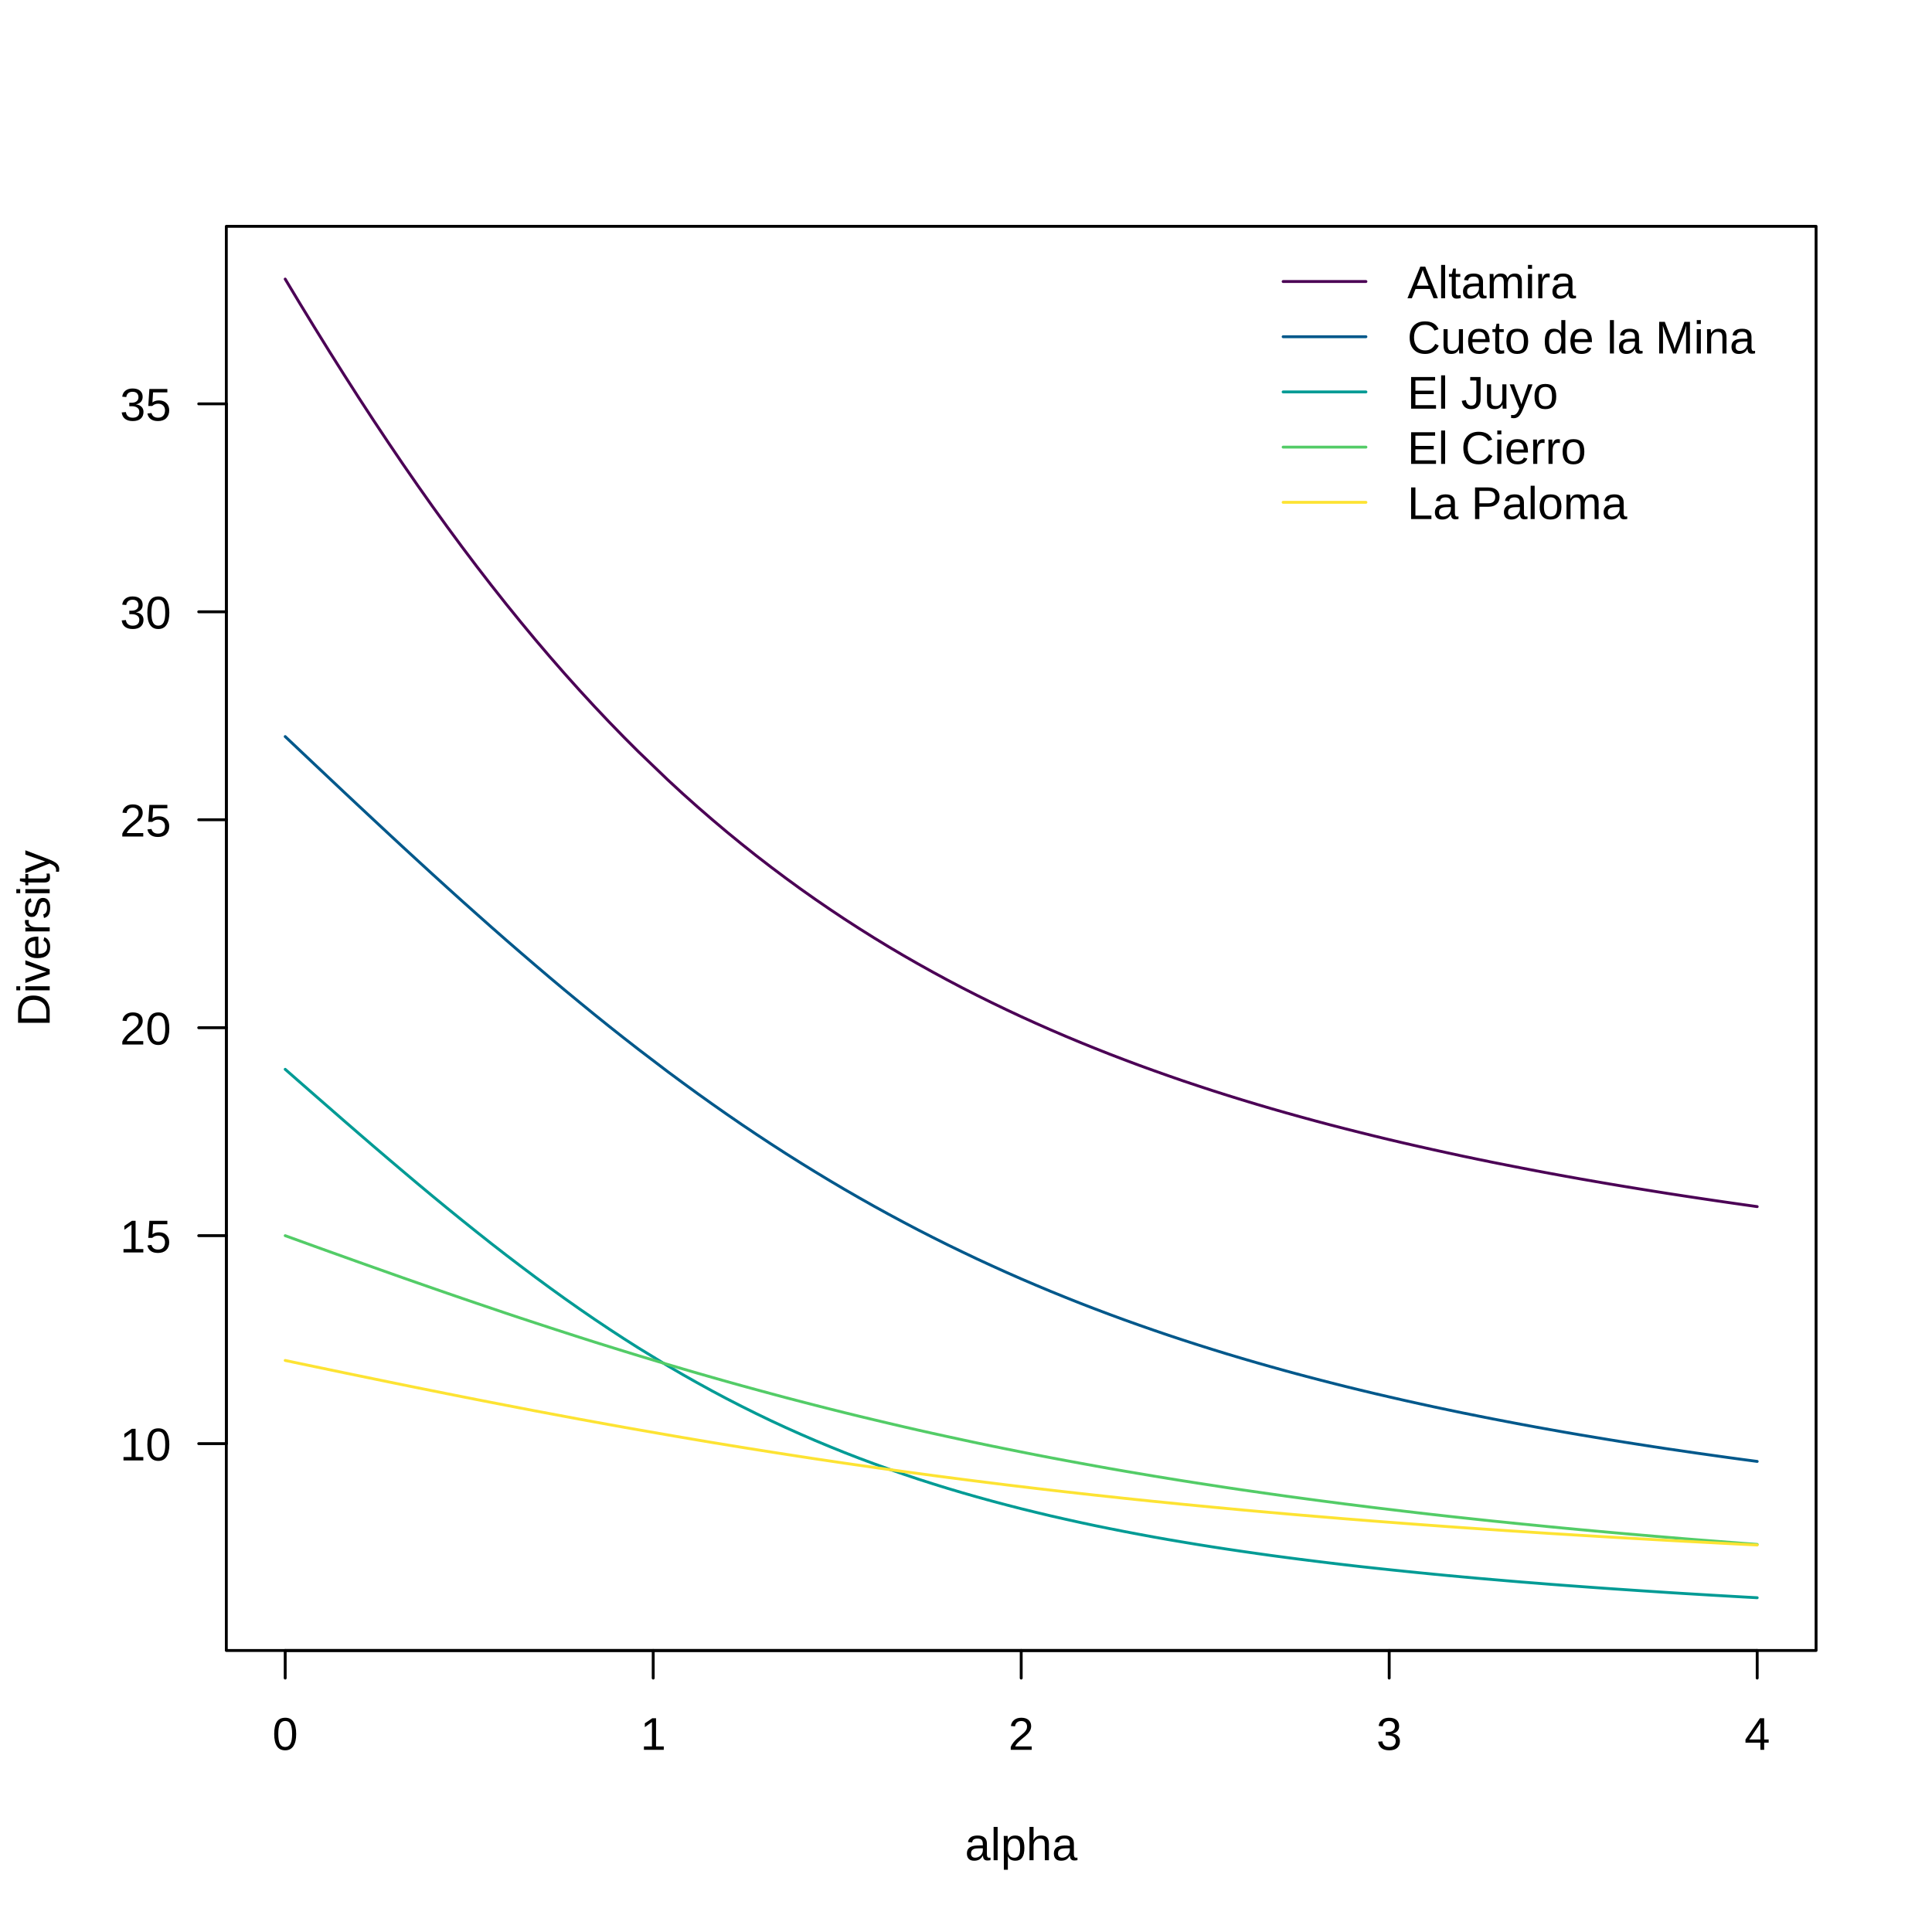
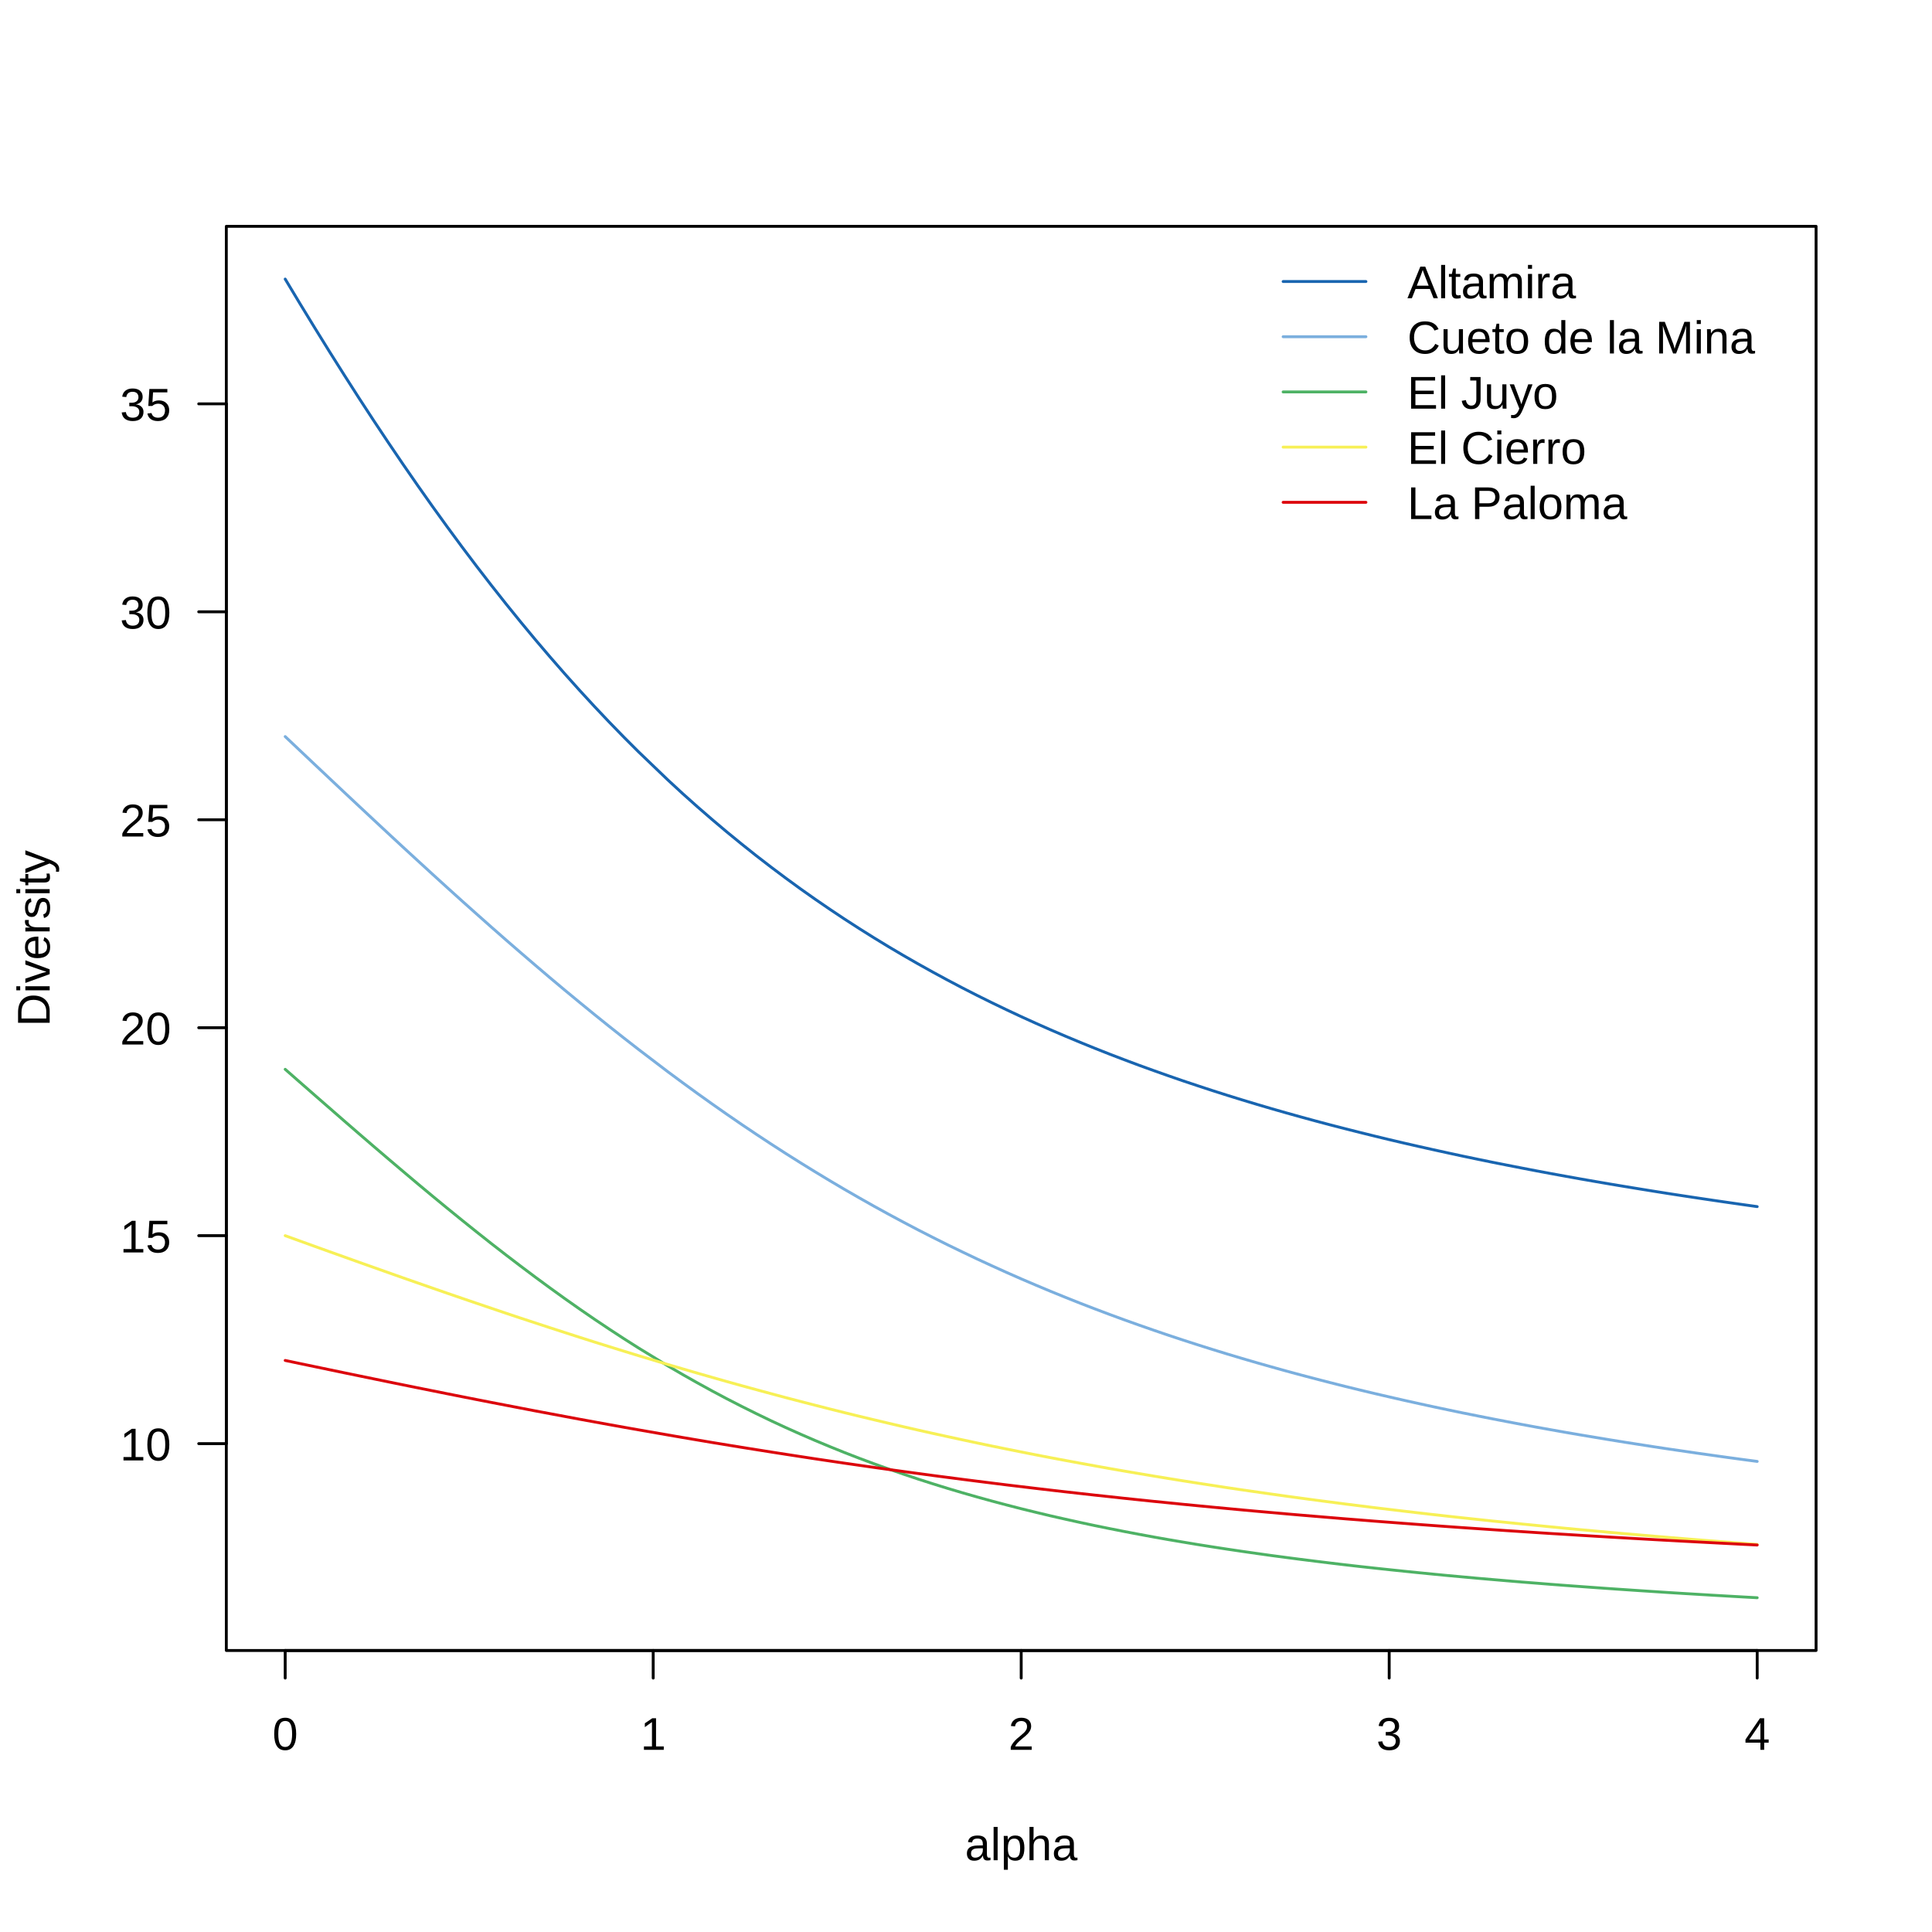
<svg xmlns="http://www.w3.org/2000/svg" class="svglite" width="504.00pt" height="504.00pt" viewBox="0 0 504.00 504.00">
  <defs>
    <style type="text/css">
    .svglite line, .svglite polyline, .svglite polygon, .svglite path, .svglite rect, .svglite circle {
      fill: none;
      stroke: #000000;
      stroke-linecap: round;
      stroke-linejoin: round;
      stroke-miterlimit: 10.00;
    }
    .svglite text {
      white-space: pre;
    }
  </style>
  </defs>
  <rect width="100%" height="100%" style="stroke: none; fill: #FFFFFF;" />
  <defs>
    <clipPath id="cpMC4wMHw1MDQuMDB8MC4wMHw1MDQuMDA=">
      <rect x="0.00" y="0.00" width="504.00" height="504.00" />
    </clipPath>
  </defs>
  <g clip-path="url(#cpMC4wMHw1MDQuMDB8MC4wMHw1MDQuMDA=)">
</g>
  <defs>
    <clipPath id="cpNTkuMDR8NDczLjc2fDU5LjA0fDQzMC41Ng==">
      <rect x="59.04" y="59.04" width="414.72" height="371.52" />
    </clipPath>
  </defs>
  <g clip-path="url(#cpNTkuMDR8NDczLjc2fDU5LjA0fDQzMC41Ng==)">
-     <polyline points="74.40,72.80 78.24,79.19 82.08,85.48 85.92,91.68 89.76,97.77 93.60,103.77 97.44,109.65 101.28,115.42 105.12,121.09 108.96,126.64 112.80,132.08 116.64,137.40 120.48,142.61 124.32,147.70 128.16,152.67 132.00,157.53 135.84,162.27 139.68,166.90 143.52,171.41 147.36,175.81 151.20,180.09 155.04,184.26 158.88,188.32 162.72,192.27 166.56,196.11 174.24,203.48 178.08,207.02 181.92,210.45 185.76,213.78 189.60,217.02 193.44,220.16 197.28,223.22 201.12,226.18 204.96,229.06 208.80,231.86 212.64,234.57 216.48,237.20 220.32,239.76 224.16,242.24 228.00,244.65 231.84,246.99 235.68,249.26 239.52,251.46 243.36,253.60 247.20,255.68 251.04,257.70 254.88,259.66 258.72,261.56 262.56,263.41 266.40,265.21 270.24,266.95 274.08,268.65 277.92,270.30 281.76,271.90 285.60,273.46 289.44,274.98 293.28,276.45 297.12,277.89 300.96,279.28 304.80,280.64 308.64,281.97 312.48,283.25 316.32,284.51 320.16,285.73 324.00,286.92 327.84,288.08 331.68,289.21 335.52,290.31 339.36,291.38 343.20,292.43 347.04,293.45 350.88,294.44 354.72,295.41 358.56,296.36 362.40,297.29 366.24,298.19 370.08,299.07 373.92,299.93 377.76,300.77 381.60,301.60 385.44,302.40 389.28,303.19 393.12,303.95 396.96,304.70 400.80,305.44 404.64,306.16 408.48,306.86 412.32,307.55 416.16,308.22 420.00,308.88 423.84,309.52 427.68,310.15 431.52,310.77 435.36,311.38 439.20,311.97 443.04,312.55 446.88,313.12 450.72,313.68 454.56,314.23 458.40,314.77 " style="stroke-width: 0.75; stroke: #4B0055;" />
-     <polyline points="74.40,192.15 78.24,195.78 82.08,199.41 85.92,203.03 89.76,206.65 93.60,210.25 97.44,213.84 101.28,217.42 105.12,220.98 108.96,224.51 112.80,228.03 116.64,231.52 120.48,234.99 124.32,238.42 128.16,241.83 132.00,245.20 135.84,248.53 139.68,251.83 143.52,255.10 147.36,258.32 151.20,261.49 155.04,264.63 158.88,267.72 162.72,270.76 166.56,273.75 174.24,279.60 178.08,282.44 181.92,285.24 185.76,287.98 189.60,290.67 193.44,293.31 197.28,295.89 201.12,298.42 204.96,300.90 208.80,303.32 212.64,305.69 216.48,308.01 220.32,310.28 224.16,312.49 228.00,314.66 231.84,316.77 235.68,318.83 239.52,320.85 243.36,322.81 247.20,324.73 251.04,326.59 254.88,328.42 258.72,330.19 262.56,331.93 266.40,333.62 270.24,335.26 274.08,336.87 277.92,338.43 281.76,339.96 285.60,341.44 289.44,342.89 293.28,344.30 297.12,345.67 300.96,347.01 304.80,348.32 308.64,349.59 312.48,350.83 316.32,352.04 320.16,353.22 324.00,354.37 327.84,355.49 331.68,356.58 335.52,357.65 339.36,358.69 343.20,359.70 347.04,360.69 350.88,361.66 354.72,362.60 358.56,363.52 362.40,364.41 366.24,365.29 370.08,366.14 373.92,366.98 377.76,367.79 381.60,368.59 385.44,369.36 389.28,370.12 393.12,370.86 396.96,371.59 400.80,372.30 404.64,372.99 408.48,373.67 412.32,374.33 416.16,374.97 420.00,375.61 423.84,376.23 427.68,376.83 431.52,377.43 435.36,378.01 439.20,378.57 443.04,379.13 446.88,379.67 450.72,380.21 454.56,380.73 458.40,381.24 " style="stroke-width: 0.75; stroke: #00588B;" />
-     <polyline points="74.40,278.95 78.24,282.32 82.08,285.68 85.92,289.03 89.76,292.38 93.60,295.71 97.44,299.02 101.28,302.30 105.12,305.56 108.96,308.80 112.80,312.00 116.64,315.16 120.48,318.28 124.32,321.36 128.16,324.40 132.00,327.38 135.84,330.31 139.68,333.19 143.52,336.01 147.36,338.78 151.20,341.48 155.04,344.12 158.88,346.69 162.72,349.20 166.56,351.64 174.24,356.33 178.08,358.57 181.92,360.74 185.76,362.85 189.60,364.89 193.44,366.86 197.28,368.77 201.12,370.62 204.96,372.40 208.80,374.12 212.64,375.78 216.48,377.38 220.32,378.93 224.16,380.42 228.00,381.85 231.84,383.23 235.68,384.56 239.52,385.85 243.36,387.08 247.20,388.27 251.04,389.41 254.88,390.51 258.72,391.57 262.56,392.59 266.40,393.58 270.24,394.52 274.08,395.44 277.92,396.31 281.76,397.16 285.60,397.98 289.44,398.76 293.28,399.52 297.12,400.25 300.96,400.96 304.80,401.64 308.64,402.29 312.48,402.93 316.32,403.54 320.16,404.13 324.00,404.70 327.84,405.25 331.68,405.79 335.52,406.30 339.36,406.80 343.20,407.28 347.04,407.75 350.88,408.21 354.72,408.65 358.56,409.07 362.40,409.48 366.24,409.88 370.08,410.27 373.92,410.65 377.76,411.02 381.60,411.37 385.44,411.72 389.28,412.05 393.12,412.38 396.96,412.70 400.80,413.00 404.64,413.31 408.48,413.60 412.32,413.88 416.16,414.16 420.00,414.43 423.84,414.69 427.68,414.95 431.52,415.20 435.36,415.45 439.20,415.69 443.04,415.92 446.88,416.15 450.72,416.37 454.56,416.59 458.40,416.80 " style="stroke-width: 0.75; stroke: #009B95;" />
-     <polyline points="74.40,322.35 78.24,323.74 82.08,325.13 85.92,326.51 89.76,327.88 93.60,329.26 97.44,330.62 101.28,331.98 105.12,333.34 108.96,334.68 112.80,336.02 116.64,337.35 120.48,338.67 124.32,339.98 128.16,341.28 132.00,342.58 135.84,343.86 139.68,345.12 143.52,346.38 147.36,347.62 151.20,348.86 155.04,350.08 158.88,351.28 162.72,352.47 166.56,353.65 174.24,355.96 178.08,357.09 181.92,358.21 185.76,359.31 189.60,360.40 193.44,361.47 197.28,362.52 201.12,363.56 204.96,364.59 208.80,365.59 212.64,366.58 216.48,367.56 220.32,368.52 224.16,369.46 228.00,370.38 231.84,371.29 235.68,372.19 239.52,373.07 243.36,373.93 247.20,374.77 251.04,375.60 254.88,376.42 258.72,377.22 262.56,378.00 266.40,378.77 270.24,379.53 274.08,380.27 277.92,380.99 281.76,381.70 285.60,382.40 289.44,383.09 293.28,383.76 297.12,384.41 300.96,385.06 304.80,385.69 308.64,386.31 312.48,386.91 316.32,387.50 320.16,388.09 324.00,388.66 327.84,389.21 331.68,389.76 335.52,390.30 339.36,390.82 343.20,391.34 347.04,391.84 350.88,392.34 354.72,392.82 358.56,393.30 362.40,393.76 366.24,394.22 370.08,394.67 373.92,395.11 377.76,395.54 381.60,395.96 385.44,396.37 389.28,396.78 393.12,397.17 396.96,397.56 400.80,397.94 404.64,398.32 408.48,398.69 412.32,399.05 416.16,399.40 420.00,399.75 423.84,400.09 427.68,400.42 431.52,400.75 435.36,401.07 439.20,401.39 443.04,401.70 446.88,402.00 450.72,402.30 454.56,402.60 458.40,402.89 " style="stroke-width: 0.75; stroke: #53CC67;" />
-     <polyline points="74.40,354.90 78.24,355.71 82.08,356.51 85.92,357.31 89.76,358.11 93.60,358.90 97.44,359.69 101.28,360.48 105.12,361.26 108.96,362.04 112.80,362.81 116.64,363.58 120.48,364.34 124.32,365.10 128.16,365.85 132.00,366.59 135.84,367.33 139.68,368.07 143.52,368.79 147.36,369.51 151.20,370.23 155.04,370.93 158.88,371.63 162.72,372.32 166.56,373.00 174.24,374.34 178.08,375.00 181.92,375.65 185.76,376.30 189.60,376.93 193.44,377.56 197.28,378.17 201.12,378.78 204.96,379.38 208.80,379.97 212.64,380.56 216.48,381.13 220.32,381.70 224.16,382.25 228.00,382.80 231.84,383.34 235.68,383.87 239.52,384.39 243.36,384.91 247.20,385.41 251.04,385.91 254.88,386.40 258.72,386.88 262.56,387.36 266.40,387.82 270.24,388.28 274.08,388.73 277.92,389.17 281.76,389.60 285.60,390.03 289.44,390.44 293.28,390.86 297.12,391.26 300.96,391.66 304.80,392.04 308.64,392.43 312.48,392.80 316.32,393.17 320.16,393.53 324.00,393.89 327.84,394.24 331.68,394.58 335.52,394.92 339.36,395.25 343.20,395.57 347.04,395.89 350.88,396.21 354.72,396.51 358.56,396.82 362.40,397.11 366.24,397.40 370.08,397.69 373.92,397.97 377.76,398.25 381.60,398.52 385.44,398.78 389.28,399.04 393.12,399.30 396.96,399.55 400.80,399.80 404.64,400.05 408.48,400.28 412.32,400.52 416.16,400.75 420.00,400.98 423.84,401.20 427.68,401.42 431.52,401.64 435.36,401.85 439.20,402.06 443.04,402.26 446.88,402.46 450.72,402.66 454.56,402.86 458.40,403.05 " style="stroke-width: 0.75; stroke: #FDE333;" />
+     <polyline points="74.40,72.80 78.24,79.19 82.08,85.48 85.92,91.68 89.76,97.77 93.60,103.77 97.44,109.65 101.28,115.42 105.12,121.09 108.96,126.64 112.80,132.08 116.64,137.40 120.48,142.61 124.32,147.70 128.16,152.67 132.00,157.53 135.84,162.27 139.68,166.90 143.52,171.41 147.36,175.81 151.20,180.09 155.04,184.26 158.88,188.32 162.72,192.27 166.56,196.11 174.24,203.48 178.08,207.02 181.92,210.45 185.76,213.78 189.60,217.02 193.44,220.16 197.28,223.22 201.12,226.18 204.96,229.06 208.80,231.86 212.64,234.57 216.48,237.20 220.32,239.76 224.16,242.24 228.00,244.65 231.84,246.99 235.68,249.26 239.52,251.46 243.36,253.60 247.20,255.68 251.04,257.70 254.88,259.66 258.72,261.56 262.56,263.41 266.40,265.21 270.24,266.95 274.08,268.65 277.92,270.30 281.76,271.90 285.60,273.46 289.44,274.98 293.28,276.45 297.12,277.89 300.96,279.28 304.80,280.64 308.64,281.97 312.48,283.25 316.32,284.51 320.16,285.73 324.00,286.92 327.84,288.08 331.68,289.21 335.52,290.31 339.36,291.38 343.20,292.43 347.04,293.45 350.88,294.44 354.72,295.41 358.56,296.36 362.40,297.29 366.24,298.19 370.08,299.07 373.92,299.93 377.76,300.77 381.60,301.60 385.44,302.40 389.28,303.19 393.12,303.95 396.96,304.70 400.80,305.44 404.64,306.16 408.48,306.86 412.32,307.55 416.16,308.22 420.00,308.88 423.84,309.52 427.68,310.15 431.52,310.77 435.36,311.38 439.20,311.97 443.04,312.55 446.88,313.12 450.72,313.68 454.56,314.23 458.40,314.77 " style="stroke-width: 0.75; stroke: #1965B0;" />
+     <polyline points="74.40,192.15 78.24,195.78 82.08,199.41 85.92,203.03 89.76,206.65 93.60,210.25 97.44,213.84 101.28,217.42 105.12,220.98 108.96,224.51 112.80,228.03 116.64,231.52 120.48,234.99 124.32,238.42 128.16,241.83 132.00,245.20 135.84,248.53 139.68,251.83 143.52,255.10 147.36,258.32 151.20,261.49 155.04,264.63 158.88,267.72 162.72,270.76 166.56,273.75 174.24,279.60 178.08,282.44 181.92,285.24 185.76,287.98 189.60,290.67 193.44,293.31 197.28,295.89 201.12,298.42 204.96,300.90 208.80,303.32 212.64,305.69 216.48,308.01 220.32,310.28 224.16,312.49 228.00,314.66 231.84,316.77 235.68,318.83 239.52,320.85 243.36,322.81 247.20,324.73 251.04,326.59 254.88,328.42 258.72,330.19 262.56,331.93 266.40,333.62 270.24,335.26 274.08,336.87 277.92,338.43 281.76,339.96 285.60,341.44 289.44,342.89 293.28,344.30 297.12,345.67 300.96,347.01 304.80,348.32 308.64,349.59 312.48,350.83 316.32,352.04 320.16,353.22 324.00,354.37 327.84,355.49 331.68,356.58 335.52,357.65 339.36,358.69 343.20,359.70 347.04,360.69 350.88,361.66 354.72,362.60 358.56,363.52 362.40,364.41 366.24,365.29 370.08,366.14 373.92,366.98 377.76,367.79 381.60,368.59 385.44,369.36 389.28,370.12 393.12,370.86 396.96,371.59 400.80,372.30 404.64,372.99 408.48,373.67 412.32,374.33 416.16,374.97 420.00,375.61 423.84,376.23 427.68,376.83 431.52,377.43 435.36,378.01 439.20,378.57 443.04,379.13 446.88,379.67 450.72,380.21 454.56,380.73 458.40,381.24 " style="stroke-width: 0.75; stroke: #7BAFDE;" />
+     <polyline points="74.40,278.95 78.24,282.32 82.08,285.68 85.92,289.03 89.76,292.38 93.60,295.71 97.44,299.02 101.28,302.30 105.12,305.56 108.96,308.80 112.80,312.00 116.64,315.16 120.48,318.28 124.32,321.36 128.16,324.40 132.00,327.38 135.84,330.31 139.68,333.19 143.52,336.01 147.36,338.78 151.20,341.48 155.04,344.12 158.88,346.69 162.72,349.20 166.56,351.64 174.24,356.33 178.08,358.57 181.92,360.74 185.76,362.85 189.60,364.89 193.44,366.86 197.28,368.77 201.12,370.62 204.96,372.40 208.80,374.12 212.64,375.78 216.48,377.38 220.32,378.93 224.16,380.42 228.00,381.85 231.84,383.23 235.68,384.56 239.52,385.85 243.36,387.08 247.20,388.27 251.04,389.41 254.88,390.51 258.72,391.57 262.56,392.59 266.40,393.58 270.24,394.52 274.08,395.44 277.92,396.31 281.76,397.16 285.60,397.98 289.44,398.76 293.28,399.52 297.12,400.25 300.96,400.96 304.80,401.64 308.64,402.29 312.48,402.93 316.32,403.54 320.16,404.13 324.00,404.70 327.84,405.25 331.68,405.79 335.52,406.30 339.36,406.80 343.20,407.28 347.04,407.75 350.88,408.21 354.72,408.65 358.56,409.07 362.40,409.48 366.24,409.88 370.08,410.27 373.92,410.65 377.76,411.02 381.60,411.37 385.44,411.72 389.28,412.05 393.12,412.38 396.96,412.70 400.80,413.00 404.64,413.31 408.48,413.60 412.32,413.88 416.16,414.16 420.00,414.43 423.84,414.69 427.68,414.95 431.52,415.20 435.36,415.45 439.20,415.69 443.04,415.92 446.88,416.15 450.72,416.37 454.56,416.59 458.40,416.80 " style="stroke-width: 0.75; stroke: #4EB265;" />
+     <polyline points="74.40,322.35 78.24,323.74 82.08,325.13 85.92,326.51 89.76,327.88 93.60,329.26 97.44,330.62 101.28,331.98 105.12,333.34 108.96,334.68 112.80,336.02 116.64,337.35 120.48,338.67 124.32,339.98 128.16,341.28 132.00,342.58 135.84,343.86 139.68,345.12 143.52,346.38 147.36,347.62 151.20,348.86 155.04,350.08 158.88,351.28 162.72,352.47 166.56,353.65 174.24,355.96 178.08,357.09 181.92,358.21 185.76,359.31 189.60,360.40 193.44,361.47 197.28,362.52 201.12,363.56 204.96,364.59 208.80,365.59 212.64,366.58 216.48,367.56 220.32,368.52 224.16,369.46 228.00,370.38 231.84,371.29 235.68,372.19 239.52,373.07 243.36,373.93 247.20,374.77 251.04,375.60 254.88,376.42 258.72,377.22 262.56,378.00 266.40,378.77 270.24,379.53 274.08,380.27 277.92,380.99 281.76,381.70 285.60,382.40 289.44,383.09 293.28,383.76 297.12,384.41 300.96,385.06 304.80,385.69 308.64,386.31 312.48,386.91 316.32,387.50 320.16,388.09 324.00,388.66 327.84,389.21 331.68,389.76 335.52,390.30 339.36,390.82 343.20,391.34 347.04,391.84 350.88,392.34 354.72,392.82 358.56,393.30 362.40,393.76 366.24,394.22 370.08,394.67 373.92,395.11 377.76,395.54 381.60,395.96 385.44,396.37 389.28,396.78 393.12,397.17 396.96,397.56 400.80,397.94 404.64,398.32 408.48,398.69 412.32,399.05 416.16,399.40 420.00,399.75 423.84,400.09 427.68,400.42 431.52,400.75 435.36,401.07 439.20,401.39 443.04,401.70 446.88,402.00 450.72,402.30 454.56,402.60 458.40,402.89 " style="stroke-width: 0.75; stroke: #F7F056;" />
+     <polyline points="74.40,354.90 78.24,355.71 82.08,356.51 85.92,357.31 89.76,358.11 93.60,358.90 97.44,359.69 101.28,360.48 105.12,361.26 108.96,362.04 112.80,362.81 116.64,363.58 120.48,364.34 124.32,365.10 128.16,365.85 132.00,366.59 135.84,367.33 139.68,368.07 143.52,368.79 147.36,369.51 151.20,370.23 155.04,370.93 158.88,371.63 162.72,372.32 166.56,373.00 174.24,374.34 178.08,375.00 181.92,375.65 185.76,376.30 189.60,376.93 193.44,377.56 197.28,378.17 201.12,378.78 204.96,379.38 208.80,379.97 212.64,380.56 216.48,381.13 220.32,381.70 224.16,382.25 228.00,382.80 231.84,383.34 235.68,383.87 239.52,384.39 243.36,384.91 247.20,385.41 251.04,385.91 254.88,386.40 258.72,386.88 262.56,387.36 266.40,387.82 270.24,388.28 274.08,388.73 277.92,389.17 281.76,389.60 285.60,390.03 289.44,390.44 293.28,390.86 297.12,391.26 300.96,391.66 304.80,392.04 308.64,392.43 312.48,392.80 316.32,393.17 320.16,393.53 324.00,393.89 327.84,394.24 331.68,394.58 335.52,394.92 339.36,395.25 343.20,395.57 347.04,395.89 350.88,396.21 354.72,396.51 358.56,396.82 362.40,397.11 366.24,397.40 370.08,397.69 373.92,397.97 377.76,398.25 381.60,398.52 385.44,398.78 389.28,399.04 393.12,399.30 396.96,399.55 400.80,399.80 404.64,400.05 408.48,400.28 412.32,400.52 416.16,400.75 420.00,400.98 423.84,401.20 427.68,401.42 431.52,401.64 435.36,401.85 439.20,402.06 443.04,402.26 446.88,402.46 450.72,402.66 454.56,402.86 458.40,403.05 " style="stroke-width: 0.75; stroke: #DC050C;" />
  </g>
  <g clip-path="url(#cpMC4wMHw1MDQuMDB8MC4wMHw1MDQuMDA=)">
    <line x1="74.40" y1="430.56" x2="458.40" y2="430.56" style="stroke-width: 0.75;" />
    <line x1="74.40" y1="430.56" x2="74.40" y2="437.76" style="stroke-width: 0.75;" />
    <line x1="170.40" y1="430.56" x2="170.40" y2="437.76" style="stroke-width: 0.75;" />
    <line x1="266.40" y1="430.56" x2="266.40" y2="437.76" style="stroke-width: 0.75;" />
    <line x1="362.40" y1="430.56" x2="362.40" y2="437.76" style="stroke-width: 0.75;" />
    <line x1="458.40" y1="430.56" x2="458.40" y2="437.76" style="stroke-width: 0.75;" />
    <text x="74.40" y="456.48" text-anchor="middle" style="font-size: 12.00px; font-family: &quot;Arial&quot;;" textLength="7.64px" lengthAdjust="spacingAndGlyphs">0</text>
    <text x="170.40" y="456.48" text-anchor="middle" style="font-size: 12.00px; font-family: &quot;Arial&quot;;" textLength="7.64px" lengthAdjust="spacingAndGlyphs">1</text>
    <text x="266.40" y="456.48" text-anchor="middle" style="font-size: 12.00px; font-family: &quot;Arial&quot;;" textLength="7.64px" lengthAdjust="spacingAndGlyphs">2</text>
    <text x="362.40" y="456.48" text-anchor="middle" style="font-size: 12.00px; font-family: &quot;Arial&quot;;" textLength="7.64px" lengthAdjust="spacingAndGlyphs">3</text>
    <text x="458.40" y="456.48" text-anchor="middle" style="font-size: 12.00px; font-family: &quot;Arial&quot;;" textLength="7.64px" lengthAdjust="spacingAndGlyphs">4</text>
    <line x1="59.04" y1="376.60" x2="59.04" y2="105.35" style="stroke-width: 0.75;" />
    <line x1="59.04" y1="376.60" x2="51.84" y2="376.60" style="stroke-width: 0.75;" />
    <line x1="59.04" y1="322.35" x2="51.84" y2="322.35" style="stroke-width: 0.75;" />
    <line x1="59.04" y1="268.10" x2="51.84" y2="268.10" style="stroke-width: 0.75;" />
    <line x1="59.04" y1="213.85" x2="51.84" y2="213.85" style="stroke-width: 0.75;" />
    <line x1="59.04" y1="159.60" x2="51.84" y2="159.60" style="stroke-width: 0.75;" />
    <line x1="59.04" y1="105.35" x2="51.84" y2="105.35" style="stroke-width: 0.75;" />
    <text x="44.64" y="380.98" text-anchor="end" style="font-size: 12.00px; font-family: &quot;Arial&quot;;" textLength="15.28px" lengthAdjust="spacingAndGlyphs">10</text>
    <text x="44.64" y="326.73" text-anchor="end" style="font-size: 12.00px; font-family: &quot;Arial&quot;;" textLength="15.28px" lengthAdjust="spacingAndGlyphs">15</text>
    <text x="44.64" y="272.48" text-anchor="end" style="font-size: 12.00px; font-family: &quot;Arial&quot;;" textLength="15.28px" lengthAdjust="spacingAndGlyphs">20</text>
    <text x="44.64" y="218.22" text-anchor="end" style="font-size: 12.00px; font-family: &quot;Arial&quot;;" textLength="15.28px" lengthAdjust="spacingAndGlyphs">25</text>
    <text x="44.64" y="163.97" text-anchor="end" style="font-size: 12.00px; font-family: &quot;Arial&quot;;" textLength="15.28px" lengthAdjust="spacingAndGlyphs">30</text>
    <text x="44.64" y="109.72" text-anchor="end" style="font-size: 12.00px; font-family: &quot;Arial&quot;;" textLength="15.28px" lengthAdjust="spacingAndGlyphs">35</text>
    <polygon points="59.04,430.56 473.76,430.56 473.76,59.04 59.04,59.04 " style="stroke-width: 0.75;" />
    <text x="266.40" y="485.28" text-anchor="middle" style="font-size: 12.00px; font-family: &quot;Arial&quot;;" textLength="33.28px" lengthAdjust="spacingAndGlyphs">alpha</text>
    <text transform="translate(12.96,244.80) rotate(-90)" text-anchor="middle" style="font-size: 12.00px; font-family: &quot;Arial&quot;;" textLength="53.41px" lengthAdjust="spacingAndGlyphs">Diversity</text>
  </g>
  <g clip-path="url(#cpNTkuMDR8NDczLjc2fDU5LjA0fDQzMC41Ng==)">
-     <line x1="334.73" y1="73.44" x2="356.33" y2="73.44" style="stroke-width: 0.75; stroke: #4B0055;" />
-     <line x1="334.73" y1="87.84" x2="356.33" y2="87.84" style="stroke-width: 0.75; stroke: #00588B;" />
-     <line x1="334.73" y1="102.24" x2="356.33" y2="102.24" style="stroke-width: 0.75; stroke: #009B95;" />
-     <line x1="334.73" y1="116.64" x2="356.33" y2="116.64" style="stroke-width: 0.75; stroke: #53CC67;" />
-     <line x1="334.73" y1="131.04" x2="356.33" y2="131.04" style="stroke-width: 0.75; stroke: #FDE333;" />
+     <line x1="334.73" y1="73.44" x2="356.33" y2="73.44" style="stroke-width: 0.75; stroke: #1965B0;" />
+     <line x1="334.73" y1="87.84" x2="356.33" y2="87.84" style="stroke-width: 0.75; stroke: #7BAFDE;" />
+     <line x1="334.73" y1="102.24" x2="356.33" y2="102.24" style="stroke-width: 0.75; stroke: #4EB265;" />
+     <line x1="334.73" y1="116.64" x2="356.33" y2="116.64" style="stroke-width: 0.75; stroke: #F7F056;" />
+     <line x1="334.73" y1="131.04" x2="356.33" y2="131.04" style="stroke-width: 0.75; stroke: #DC050C;" />
    <text x="367.13" y="77.81" style="font-size: 12.00px; font-family: &quot;Arial&quot;;" textLength="50.93px" lengthAdjust="spacingAndGlyphs">Altamira</text>
    <text x="367.13" y="92.21" style="font-size: 12.00px; font-family: &quot;Arial&quot;;" textLength="101.23px" lengthAdjust="spacingAndGlyphs">Cueto de la Mina</text>
    <text x="367.13" y="106.61" style="font-size: 12.00px; font-family: &quot;Arial&quot;;" textLength="40.33px" lengthAdjust="spacingAndGlyphs">El Juyo</text>
    <text x="367.13" y="121.01" style="font-size: 12.00px; font-family: &quot;Arial&quot;;" textLength="50.57px" lengthAdjust="spacingAndGlyphs">El Cierro</text>
    <text x="367.13" y="135.41" style="font-size: 12.00px; font-family: &quot;Arial&quot;;" textLength="61.65px" lengthAdjust="spacingAndGlyphs">La Paloma</text>
  </g>
</svg>
